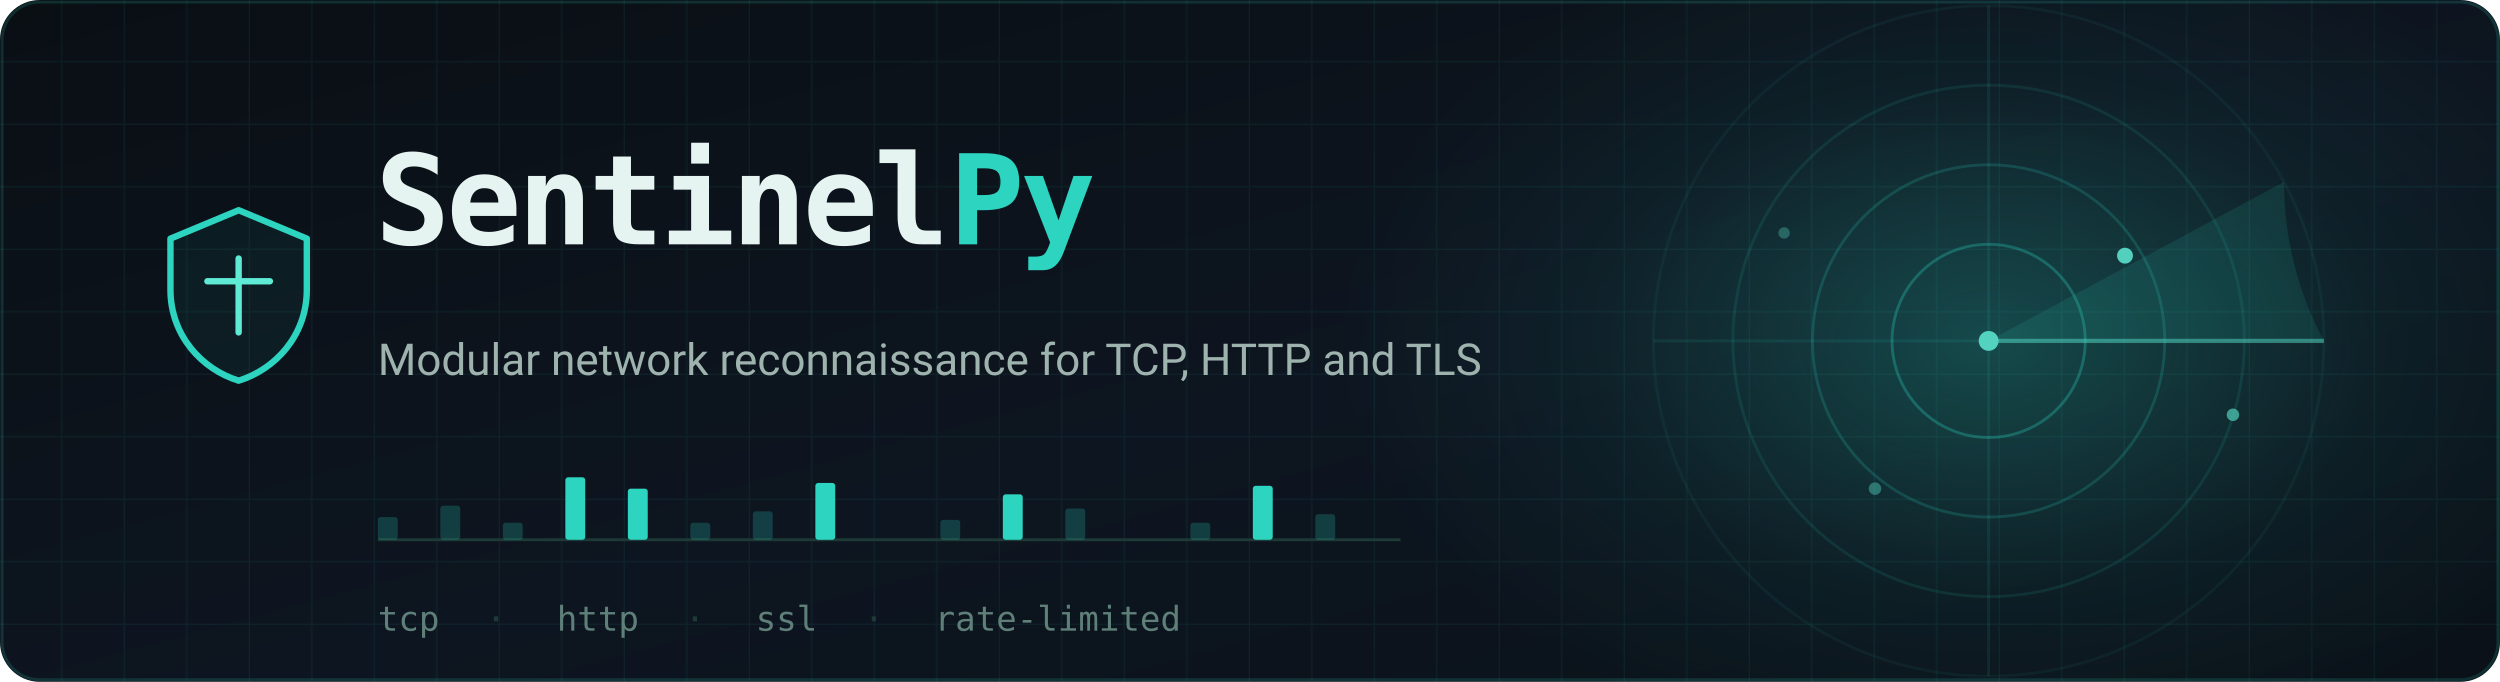
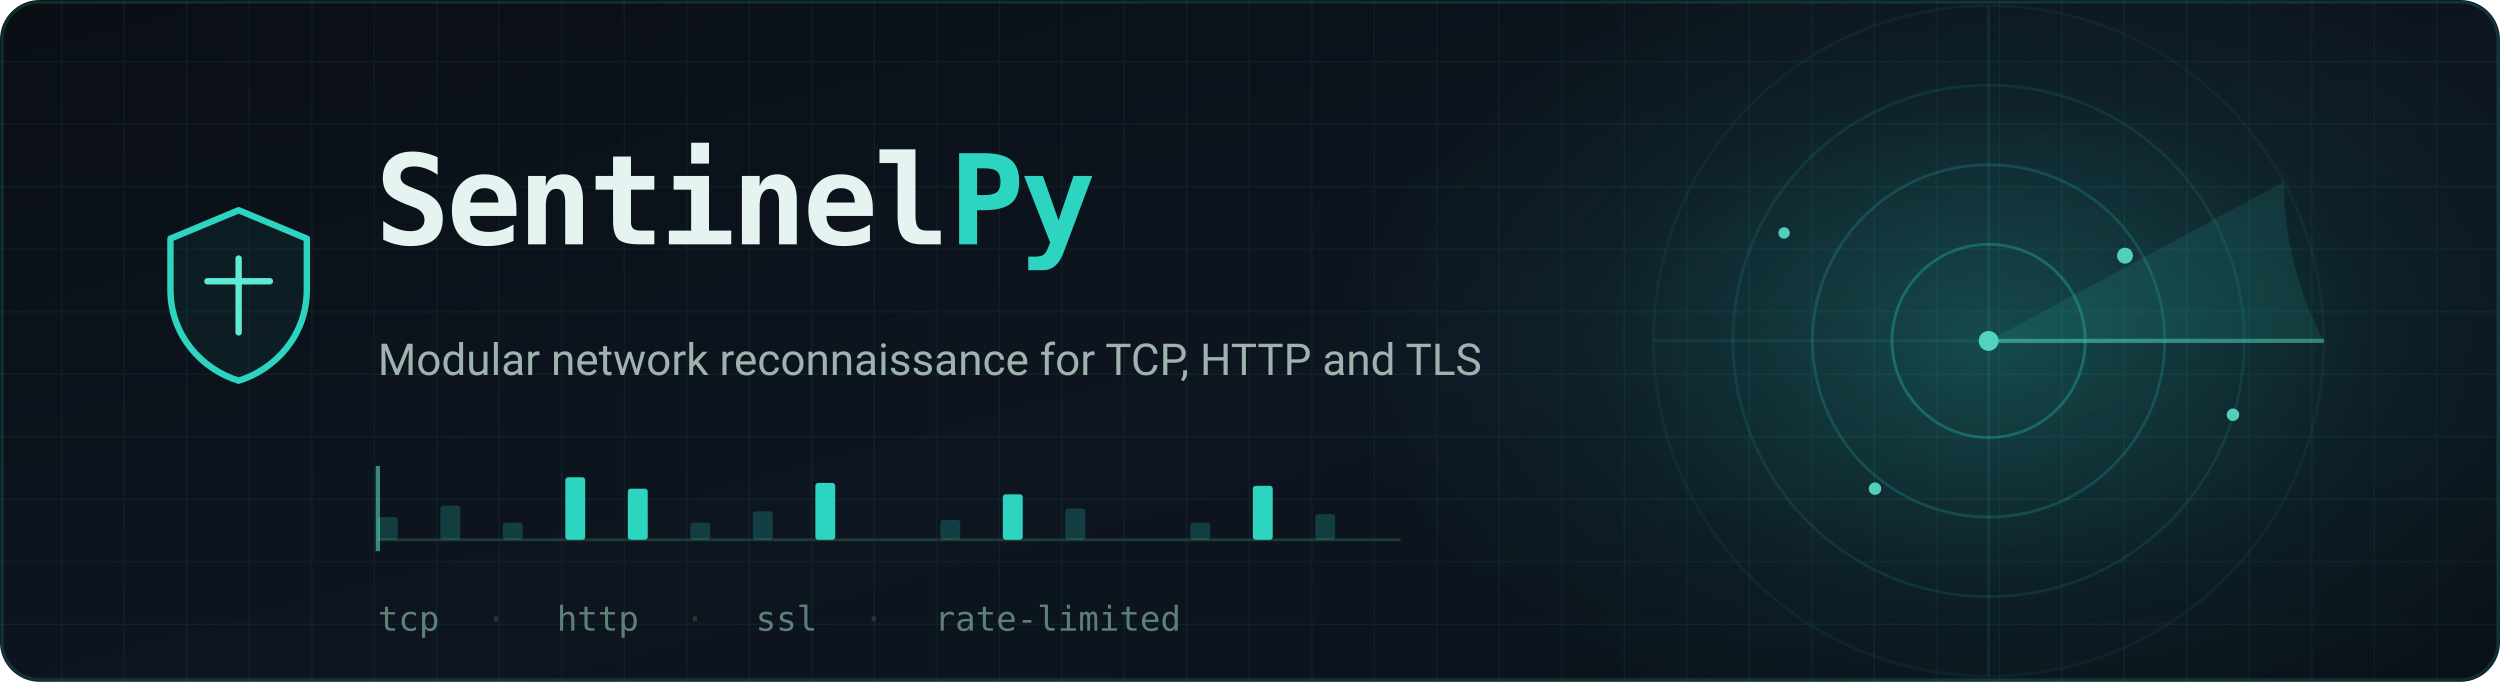
<svg xmlns="http://www.w3.org/2000/svg" viewBox="0 0 880 240" width="880" height="240" role="img" aria-labelledby="bd-t">
  <defs>
    <linearGradient id="bd-bg" x1="0" y1="0" x2="1" y2="1">
      <stop offset="0" stop-color="#0a0f14" />
      <stop offset="0.55" stop-color="#0d1520" />
      <stop offset="1" stop-color="#0a1118" />
    </linearGradient>
    <pattern id="bd-grid" width="22" height="22" patternUnits="userSpaceOnUse">
      <path d="M22 0 V22 M0 22 H22" fill="none" stroke="#2dd4bf" stroke-opacity="0.07" stroke-width="1" />
    </pattern>
    <radialGradient id="bd-glow" cx="0.5" cy="0.5" r="0.5">
      <stop offset="0" stop-color="#2dd4bf" stop-opacity="0.28" />
      <stop offset="0.6" stop-color="#2dd4bf" stop-opacity="0.06" />
      <stop offset="1" stop-color="#2dd4bf" stop-opacity="0" />
    </radialGradient>
    <linearGradient id="bd-scan" x1="0" y1="0" x2="1" y2="0">
      <stop offset="0" stop-color="#2dd4bf" stop-opacity="0" />
      <stop offset="0.45" stop-color="#2dd4bf" stop-opacity="0.9" />
      <stop offset="1" stop-color="#5eead4" stop-opacity="0" />
    </linearGradient>
    <linearGradient id="bd-rule" x1="0" y1="0" x2="1" y2="0">
      <stop offset="0" stop-color="#2dd4bf" stop-opacity="0.55" />
      <stop offset="1" stop-color="#2dd4bf" stop-opacity="0" />
    </linearGradient>
    <clipPath id="bd-clip">
      <rect width="880" height="240" rx="14" />
    </clipPath>
  </defs>
  <g clip-path="url(#bd-clip)">
    <rect width="880" height="240" fill="url(#bd-bg)" />
    <rect width="880" height="240" fill="url(#bd-grid)" />
    <ellipse cx="700" cy="120" rx="230" ry="150" fill="url(#bd-glow)" />
    <g transform="translate(700 120)" opacity="0.85">
      <circle r="34" fill="none" stroke="#2dd4bf" stroke-opacity="0.35" stroke-width="1" />
      <circle r="62" fill="none" stroke="#2dd4bf" stroke-opacity="0.22" stroke-width="1" />
      <circle r="90" fill="none" stroke="#2dd4bf" stroke-opacity="0.13" stroke-width="1" />
      <circle r="118" fill="none" stroke="#2dd4bf" stroke-opacity="0.07" stroke-width="1" />
      <path d="M-118 0 H118 M0 -118 V118" stroke="#2dd4bf" stroke-opacity="0.12" stroke-width="1" />
-       <path d="M0 0 L104 -56 A118 118 0 0 0 118 0 Z" fill="#2dd4bf" fill-opacity="0.14" />
-       <path d="M0 0 L118 0" stroke="#5eead4" stroke-opacity="0.5" stroke-width="1.5" />
+       <circle fill="none" stroke="#5eead4" stroke-width="1.5">
+         <animate attributeName="r" values="4;118" dur="4s" repeatCount="indefinite" />
+         <animate attributeName="stroke-opacity" values="0.5;0" dur="4s" repeatCount="indefinite" />
+       </circle>
+       <g>
+         <animateTransform attributeName="transform" type="rotate" from="0" to="360" dur="4s" repeatCount="indefinite" />
+         <path d="M0 0 L104 -56 A118 118 0 0 0 118 0 Z" fill="#2dd4bf" fill-opacity="0.14" />
+         <path d="M0 0 L118 0" stroke="#5eead4" stroke-opacity="0.5" stroke-width="1.5" />
+       </g>
      <g fill="#5eead4">
-         <circle cx="48" cy="-30" r="2.8" />
-         <circle cx="86" cy="26" r="2.2" fill-opacity="0.7" />
-         <circle cx="-40" cy="52" r="2.2" fill-opacity="0.45" />
-         <circle cx="-72" cy="-38" r="2" fill-opacity="0.35" />
+         <circle cx="48" cy="-30" r="2.8">
+           <animate attributeName="fill-opacity" values="1;1;0.15;0.15;1" keyTimes="0;0.06;0.3;0.94;1" dur="4s" repeatCount="indefinite" />
+         </circle>
+         <circle cx="86" cy="26" r="2.2">
+           <animate attributeName="fill-opacity" values="0.15;1;0.15;0.15" keyTimes="0;0.09;0.4;1" dur="4s" repeatCount="indefinite" />
+         </circle>
+         <circle cx="-40" cy="52" r="2.2">
+           <animate attributeName="fill-opacity" values="0.15;1;0.15;0.15" keyTimes="0;0.34;0.66;1" dur="4s" repeatCount="indefinite" />
+         </circle>
+         <circle cx="-72" cy="-38" r="2">
+           <animate attributeName="fill-opacity" values="0.15;0.15;1;0.15" keyTimes="0;0.62;0.68;1" dur="4s" repeatCount="indefinite" />
+         </circle>
      </g>
      <circle r="3.5" fill="#5eead4" />
    </g>
    <g transform="translate(60 74)">
      <path d="M24 0 L48 10 V28 C48 44 37 56 24 60 C11 56 0 44 0 28 V10 Z" fill="#2dd4bf" fill-opacity="0.06" stroke="#2dd4bf" stroke-width="2.25" stroke-linejoin="round" />
      <path d="M24 17 V43 M13 25 H35" stroke="#5eead4" stroke-width="2.25" stroke-linecap="round" />
    </g>
    <text x="132" y="86" font-family="ui-monospace, SFMono-Regular, Menlo, Consolas, monospace" font-size="44" font-weight="700" fill="#e6f4f1" letter-spacing="-1.4">Sentinel<tspan fill="#2dd4bf">Py</tspan>
    </text>
    <path d="M133 104 H420" stroke="url(#bd-rule)" stroke-width="1.5" />
    <text x="133" y="132" font-family="system-ui, -apple-system, Segoe UI, Roboto, sans-serif" font-size="15.5" fill="#9fb3ae">Modular network reconnaissance for TCP, HTTP and TLS</text>
    <g transform="translate(133 168)">
      <path d="M0 22 H360" stroke="#1e3a36" stroke-width="1" />
      <g fill="#2dd4bf" fill-opacity="0.22">
        <rect x="0" y="14" width="7" height="8" rx="1" />
        <rect x="22" y="10" width="7" height="12" rx="1" />
        <rect x="44" y="16" width="7" height="6" rx="1" />
        <rect x="110" y="16" width="7" height="6" rx="1" />
        <rect x="132" y="12" width="7" height="10" rx="1" />
        <rect x="198" y="15" width="7" height="7" rx="1" />
        <rect x="242" y="11" width="7" height="11" rx="1" />
        <rect x="286" y="16" width="7" height="6" rx="1" />
        <rect x="330" y="13" width="7" height="9" rx="1" />
      </g>
      <g fill="#2dd4bf">
-         <rect x="66" y="0" width="7" height="22" rx="1" />
-         <rect x="88" y="4" width="7" height="18" rx="1" />
-         <rect x="154" y="2" width="7" height="20" rx="1" />
-         <rect x="220" y="6" width="7" height="16" rx="1" />
-         <rect x="308" y="3" width="7" height="19" rx="1" />
+         <rect x="66" y="0" width="7" height="22" rx="1">
+           <animate attributeName="fill-opacity" values="0.25;1;1;0.25" keyTimes="0;0.19;0.9;1" dur="4s" repeatCount="indefinite" />
+         </rect>
+         <rect x="88" y="4" width="7" height="18" rx="1">
+           <animate attributeName="fill-opacity" values="0.25;0.25;1;1;0.25" keyTimes="0;0.24;0.27;0.9;1" dur="4s" repeatCount="indefinite" />
+         </rect>
+         <rect x="154" y="2" width="7" height="20" rx="1">
+           <animate attributeName="fill-opacity" values="0.25;0.25;1;1;0.25" keyTimes="0;0.42;0.45;0.9;1" dur="4s" repeatCount="indefinite" />
+         </rect>
+         <rect x="220" y="6" width="7" height="16" rx="1">
+           <animate attributeName="fill-opacity" values="0.25;0.25;1;1;0.25" keyTimes="0;0.6;0.63;0.9;1" dur="4s" repeatCount="indefinite" />
+         </rect>
+         <rect x="308" y="3" width="7" height="19" rx="1">
+           <animate attributeName="fill-opacity" values="0.25;0.25;1;1;0.25" keyTimes="0;0.84;0.87;0.9;1" dur="4s" repeatCount="indefinite" />
+         </rect>
+       </g>
+       <g>
+         <animateTransform attributeName="transform" type="translate" values="-60 0; 360 0" dur="4s" repeatCount="indefinite" />
+         <path d="M0 -4 V26" stroke="#5eead4" stroke-opacity="0.55" stroke-width="1.5" />
      </g>
      <path d="M0 34 H360" stroke="url(#bd-scan)" stroke-width="2" />
    </g>
    <g font-family="ui-monospace, SFMono-Regular, Menlo, Consolas, monospace" font-size="12" fill="#5f7f79">
      <text x="133" y="222">tcp</text>
      <text x="171" y="222" fill="#1e3a36">·</text>
      <text x="196" y="222">http</text>
      <text x="241" y="222" fill="#1e3a36">·</text>
      <text x="266" y="222">ssl</text>
      <text x="304" y="222" fill="#1e3a36">·</text>
      <text x="329" y="222">rate-limited</text>
    </g>
    <rect x="0.75" y="0.75" width="878.5" height="238.5" rx="13.25" fill="none" stroke="#2dd4bf" stroke-opacity="0.16" />
  </g>
</svg>
